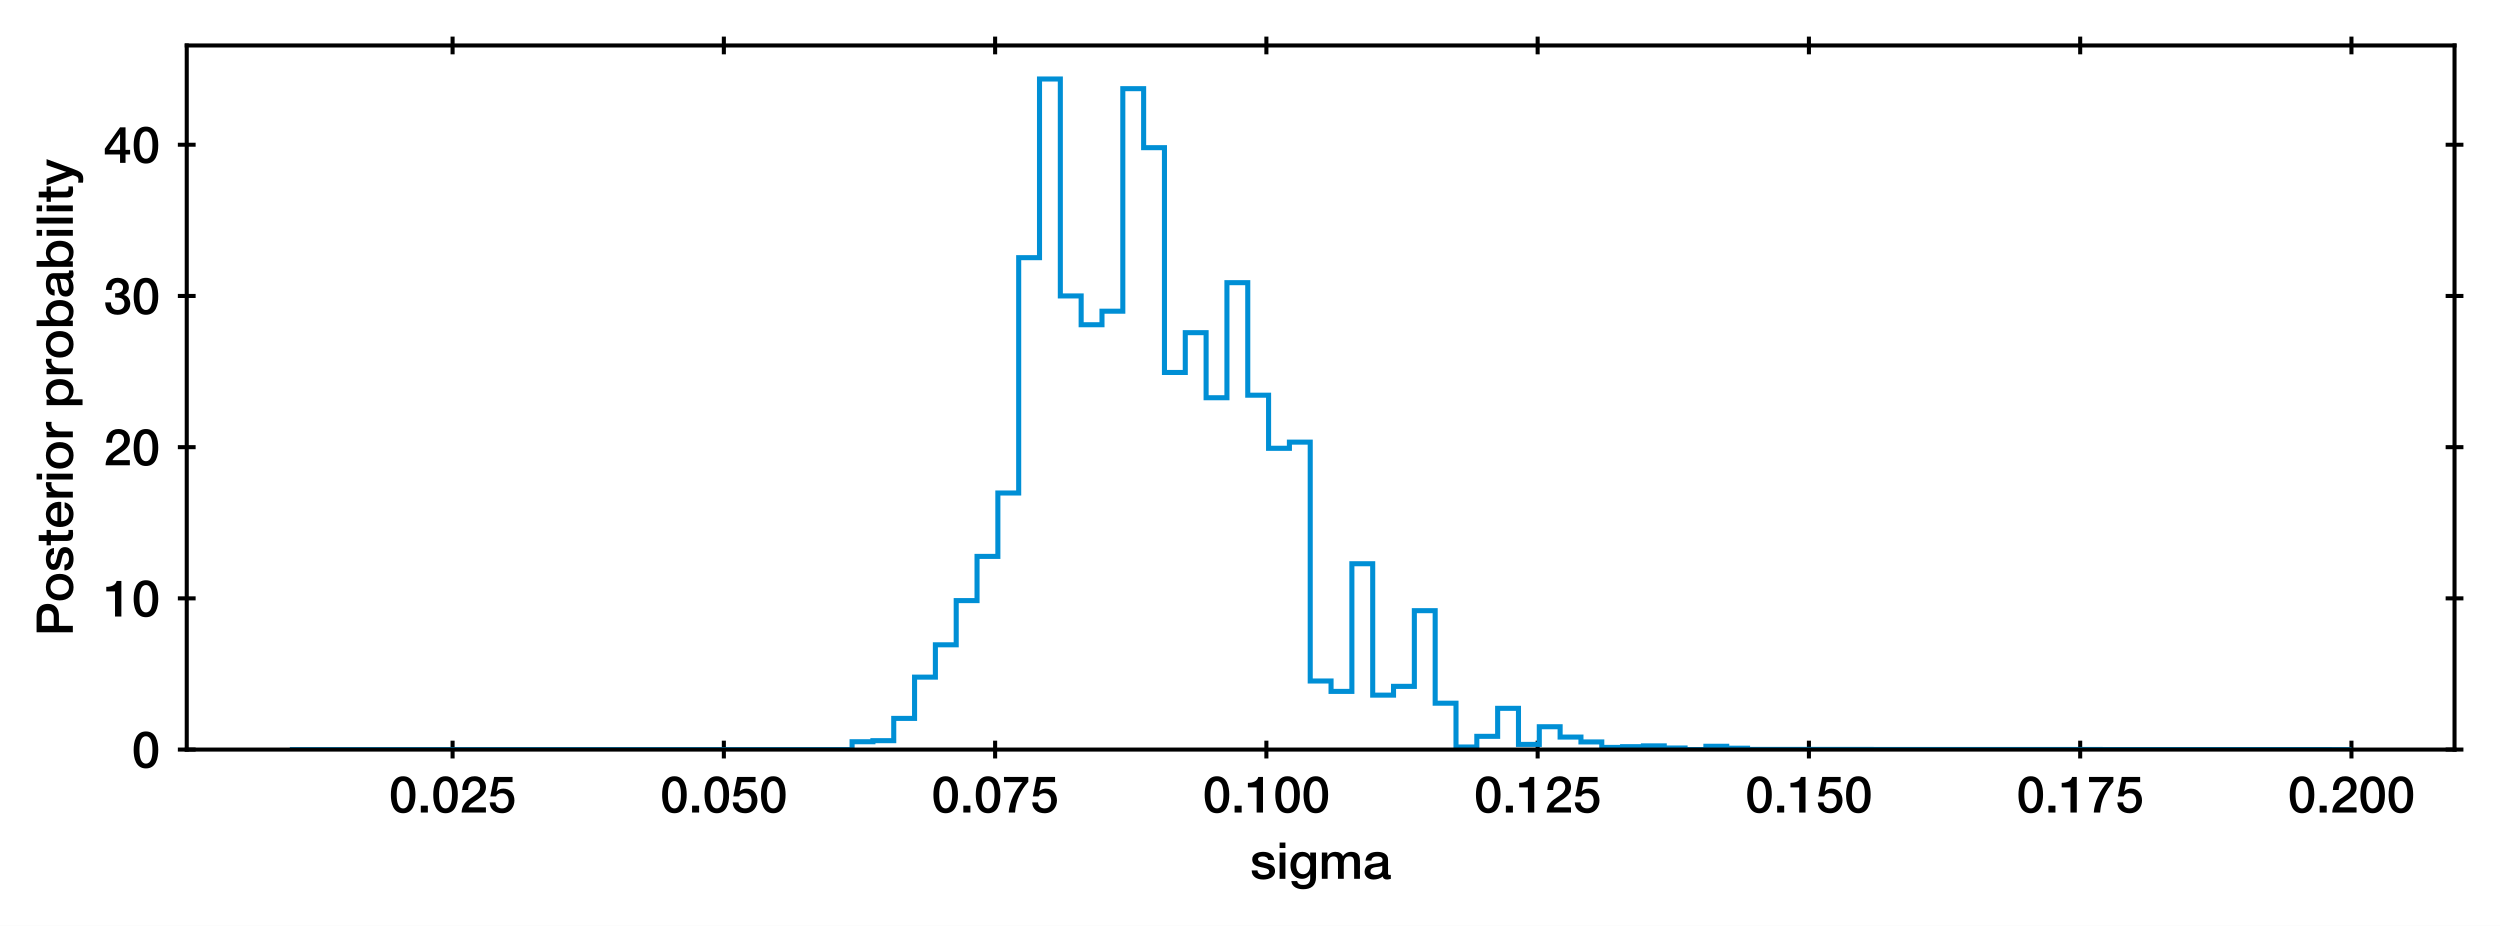
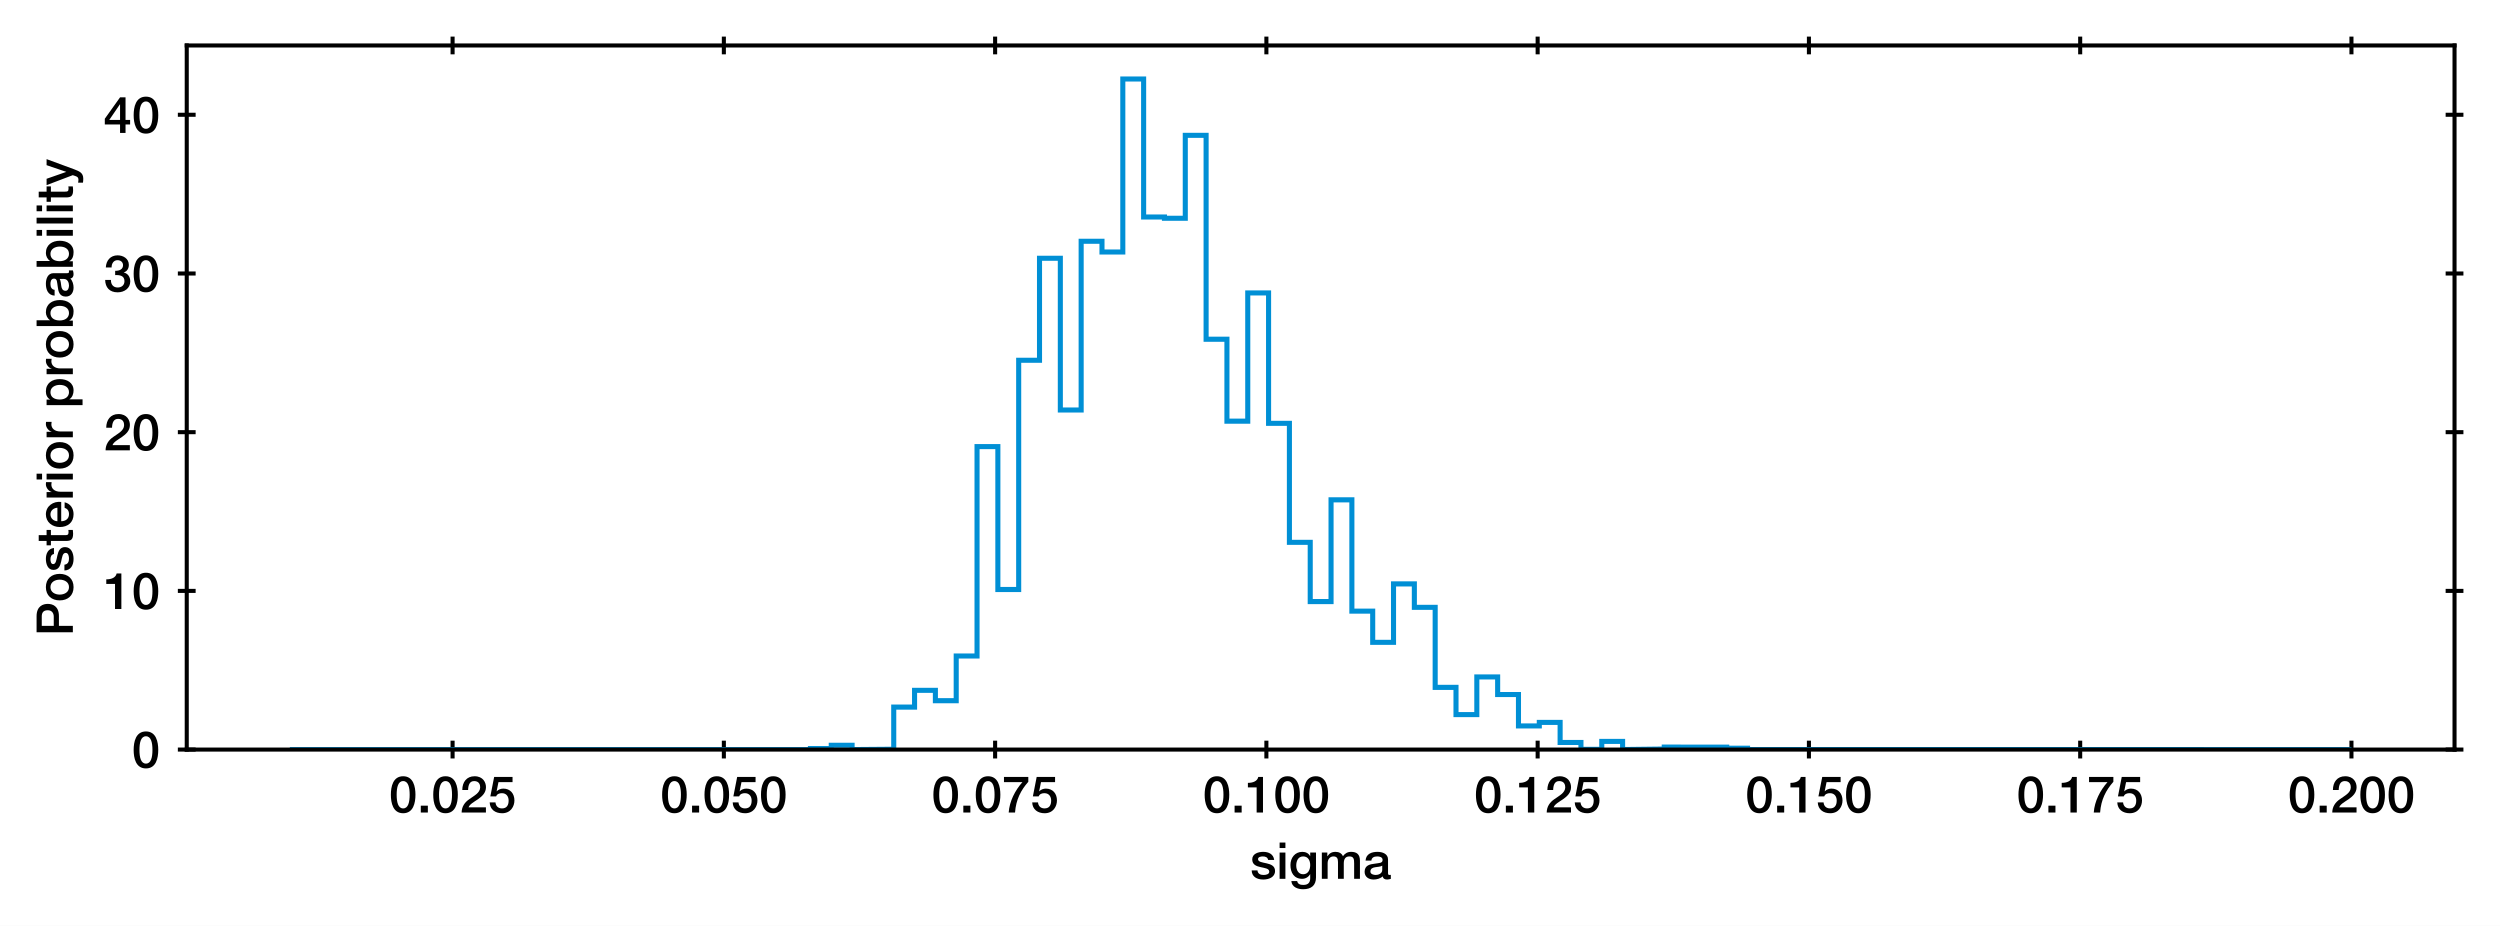
<svg xmlns="http://www.w3.org/2000/svg" xmlns:xlink="http://www.w3.org/1999/xlink" height="182.241pt" version="1.1" viewBox="0 0 492.109 182.241" width="492.109pt">
  <defs>
    <style type="text/css">*{stroke-linecap:butt;stroke-linejoin:round;}</style>
  </defs>
  <g id="figure_1">
    <g id="patch_1">
      <path d="M 0 182.241  L 492.109 182.241  L 492.109 0  L 0 0  z " style="fill:#ffffff;" />
    </g>
    <g id="axes_1">
      <g id="patch_2">
        <path d="M 36.759 147.55  L 483.159 147.55  L 483.159 8.95  L 36.759 8.95  z " style="fill:#ffffff;" />
      </g>
      <g id="matplotlib.axis_1">
        <g id="xtick_1">
          <g id="line2d_1">
            <defs>
-               <path d="M 0 1.75  L 0 -1.75  " id="m32062675cd" style="stroke:#000000;stroke-width:0.8;" />
+               <path d="M 0 1.75  L 0 -1.75  " id="m67c3eb67f9" style="stroke:#000000;stroke-width:0.8;" />
            </defs>
            <g>
-               <use style="stroke:#000000;stroke-width:0.8;" x="89.089" xlink:href="#m32062675cd" y="147.55" />
+               <use style="stroke:#000000;stroke-width:0.8;" x="89.089" xlink:href="#m67c3eb67f9" y="147.55" />
            </g>
          </g>
          <g id="line2d_2">
            <g>
-               <use style="stroke:#000000;stroke-width:0.8;" x="89.089" xlink:href="#m32062675cd" y="8.95" />
+               <use style="stroke:#000000;stroke-width:0.8;" x="89.089" xlink:href="#m67c3eb67f9" y="8.95" />
            </g>
          </g>
          <g id="text_1">
            <g transform="translate(76.57997 159.9406)scale(0.1 -0.1)">
              <defs>
                <path d="M 1779 518  C 1139 518 960 1306 960 2240  C 960 3174 1139 3962 1779 3962  C 2419 3962 2598 3174 2598 2240  C 2598 1306 2419 518 1779 518  z M 1779 4570  C 493 4570 230 3258 230 2240  C 230 1222 493 -90 1779 -90  C 3066 -90 3328 1222 3328 2240  C 3328 3258 3066 4570 1779 4570  z " id="HelveticaNeue-Medium-30" transform="scale(0.015625)" />
                <path d="M 442 0  L 1331 0  L 1331 864  L 442 864  L 442 0  z " id="HelveticaNeue-Medium-2e" transform="scale(0.015625)" />
                <path d="M 3309 653  L 1126 653  C 1254 1050 1798 1325 2317 1683  C 2829 2042 3315 2483 3315 3194  C 3315 3770 2970 4570 1875 4570  C 877 4570 333 3834 333 2842  L 1062 2842  C 1082 3469 1254 3962 1830 3962  C 2458 3962 2592 3488 2586 3168  C 2573 2470 1818 2118 1235 1696  C 634 1293 256 736 250 0  L 3309 0  L 3309 653  z " id="HelveticaNeue-Medium-32" transform="scale(0.015625)" />
                <path d="M 307 2029  L 1037 2029  C 1152 2342 1453 2438 1760 2438  C 2349 2438 2611 1997 2611 1504  C 2611 960 2400 518 1779 518  C 1306 518 998 794 954 1274  L 224 1274  C 256 378 928 -90 1792 -90  C 2893 -90 3341 800 3341 1517  C 3341 2374 2829 3014 1939 3014  C 1638 3014 1312 2893 1114 2675  L 1101 2688  L 1331 3827  L 3104 3827  L 3104 4480  L 787 4480  L 307 2029  z " id="HelveticaNeue-Medium-35" transform="scale(0.015625)" />
              </defs>
              <use xlink:href="#HelveticaNeue-Medium-30" />
              <use x="55.6" xlink:href="#HelveticaNeue-Medium-2e" />
              <use x="83.4" xlink:href="#HelveticaNeue-Medium-30" />
              <use x="139" xlink:href="#HelveticaNeue-Medium-32" />
              <use x="194.6" xlink:href="#HelveticaNeue-Medium-35" />
            </g>
          </g>
        </g>
        <g id="xtick_2">
          <g id="line2d_3">
            <g>
-               <use style="stroke:#000000;stroke-width:0.8;" x="142.486" xlink:href="#m32062675cd" y="147.55" />
+               <use style="stroke:#000000;stroke-width:0.8;" x="142.486" xlink:href="#m67c3eb67f9" y="147.55" />
            </g>
          </g>
          <g id="line2d_4">
            <g>
-               <use style="stroke:#000000;stroke-width:0.8;" x="142.486" xlink:href="#m32062675cd" y="8.95" />
+               <use style="stroke:#000000;stroke-width:0.8;" x="142.486" xlink:href="#m67c3eb67f9" y="8.95" />
            </g>
          </g>
          <g id="text_2">
            <g transform="translate(129.9771 159.9406)scale(0.1 -0.1)">
              <use xlink:href="#HelveticaNeue-Medium-30" />
              <use x="55.6" xlink:href="#HelveticaNeue-Medium-2e" />
              <use x="83.4" xlink:href="#HelveticaNeue-Medium-30" />
              <use x="139" xlink:href="#HelveticaNeue-Medium-35" />
              <use x="194.6" xlink:href="#HelveticaNeue-Medium-30" />
            </g>
          </g>
        </g>
        <g id="xtick_3">
          <g id="line2d_5">
            <g>
-               <use style="stroke:#000000;stroke-width:0.8;" x="195.883" xlink:href="#m32062675cd" y="147.55" />
+               <use style="stroke:#000000;stroke-width:0.8;" x="195.883" xlink:href="#m67c3eb67f9" y="147.55" />
            </g>
          </g>
          <g id="line2d_6">
            <g>
-               <use style="stroke:#000000;stroke-width:0.8;" x="195.883" xlink:href="#m32062675cd" y="8.95" />
+               <use style="stroke:#000000;stroke-width:0.8;" x="195.883" xlink:href="#m67c3eb67f9" y="8.95" />
            </g>
          </g>
          <g id="text_3">
            <g transform="translate(183.3742 159.9406)scale(0.1 -0.1)">
              <defs>
                <path d="M 224 3827  L 2547 3827  C 1626 2790 915 1414 819 0  L 1619 0  C 1734 1619 2355 2816 3290 3872  L 3290 4480  L 224 4480  L 224 3827  z " id="HelveticaNeue-Medium-37" transform="scale(0.015625)" />
              </defs>
              <use xlink:href="#HelveticaNeue-Medium-30" />
              <use x="55.6" xlink:href="#HelveticaNeue-Medium-2e" />
              <use x="83.4" xlink:href="#HelveticaNeue-Medium-30" />
              <use x="139" xlink:href="#HelveticaNeue-Medium-37" />
              <use x="194.6" xlink:href="#HelveticaNeue-Medium-35" />
            </g>
          </g>
        </g>
        <g id="xtick_4">
          <g id="line2d_7">
            <g>
-               <use style="stroke:#000000;stroke-width:0.8;" x="249.28" xlink:href="#m32062675cd" y="147.55" />
+               <use style="stroke:#000000;stroke-width:0.8;" x="249.28" xlink:href="#m67c3eb67f9" y="147.55" />
            </g>
          </g>
          <g id="line2d_8">
            <g>
-               <use style="stroke:#000000;stroke-width:0.8;" x="249.28" xlink:href="#m32062675cd" y="8.95" />
+               <use style="stroke:#000000;stroke-width:0.8;" x="249.28" xlink:href="#m67c3eb67f9" y="8.95" />
            </g>
          </g>
          <g id="text_4">
            <g transform="translate(236.7714 159.9406)scale(0.1 -0.1)">
              <defs>
                <path d="M 339 3162  L 1440 3162  L 1440 0  L 2240 0  L 2240 4480  L 1645 4480  C 1536 3942 954 3731 339 3738  L 339 3162  z " id="HelveticaNeue-Medium-31" transform="scale(0.015625)" />
              </defs>
              <use xlink:href="#HelveticaNeue-Medium-30" />
              <use x="55.6" xlink:href="#HelveticaNeue-Medium-2e" />
              <use x="83.4" xlink:href="#HelveticaNeue-Medium-31" />
              <use x="139" xlink:href="#HelveticaNeue-Medium-30" />
              <use x="194.6" xlink:href="#HelveticaNeue-Medium-30" />
            </g>
          </g>
        </g>
        <g id="xtick_5">
          <g id="line2d_9">
            <g>
-               <use style="stroke:#000000;stroke-width:0.8;" x="302.677" xlink:href="#m32062675cd" y="147.55" />
+               <use style="stroke:#000000;stroke-width:0.8;" x="302.677" xlink:href="#m67c3eb67f9" y="147.55" />
            </g>
          </g>
          <g id="line2d_10">
            <g>
-               <use style="stroke:#000000;stroke-width:0.8;" x="302.677" xlink:href="#m32062675cd" y="8.95" />
+               <use style="stroke:#000000;stroke-width:0.8;" x="302.677" xlink:href="#m67c3eb67f9" y="8.95" />
            </g>
          </g>
          <g id="text_5">
            <g transform="translate(290.1685 159.9406)scale(0.1 -0.1)">
              <use xlink:href="#HelveticaNeue-Medium-30" />
              <use x="55.6" xlink:href="#HelveticaNeue-Medium-2e" />
              <use x="83.4" xlink:href="#HelveticaNeue-Medium-31" />
              <use x="139" xlink:href="#HelveticaNeue-Medium-32" />
              <use x="194.6" xlink:href="#HelveticaNeue-Medium-35" />
            </g>
          </g>
        </g>
        <g id="xtick_6">
          <g id="line2d_11">
            <g>
-               <use style="stroke:#000000;stroke-width:0.8;" x="356.074" xlink:href="#m32062675cd" y="147.55" />
+               <use style="stroke:#000000;stroke-width:0.8;" x="356.074" xlink:href="#m67c3eb67f9" y="147.55" />
            </g>
          </g>
          <g id="line2d_12">
            <g>
-               <use style="stroke:#000000;stroke-width:0.8;" x="356.074" xlink:href="#m32062675cd" y="8.95" />
+               <use style="stroke:#000000;stroke-width:0.8;" x="356.074" xlink:href="#m67c3eb67f9" y="8.95" />
            </g>
          </g>
          <g id="text_6">
            <g transform="translate(343.5656 159.9406)scale(0.1 -0.1)">
              <use xlink:href="#HelveticaNeue-Medium-30" />
              <use x="55.6" xlink:href="#HelveticaNeue-Medium-2e" />
              <use x="83.4" xlink:href="#HelveticaNeue-Medium-31" />
              <use x="139" xlink:href="#HelveticaNeue-Medium-35" />
              <use x="194.6" xlink:href="#HelveticaNeue-Medium-30" />
            </g>
          </g>
        </g>
        <g id="xtick_7">
          <g id="line2d_13">
            <g>
-               <use style="stroke:#000000;stroke-width:0.8;" x="409.471" xlink:href="#m32062675cd" y="147.55" />
+               <use style="stroke:#000000;stroke-width:0.8;" x="409.471" xlink:href="#m67c3eb67f9" y="147.55" />
            </g>
          </g>
          <g id="line2d_14">
            <g>
-               <use style="stroke:#000000;stroke-width:0.8;" x="409.471" xlink:href="#m32062675cd" y="8.95" />
+               <use style="stroke:#000000;stroke-width:0.8;" x="409.471" xlink:href="#m67c3eb67f9" y="8.95" />
            </g>
          </g>
          <g id="text_7">
            <g transform="translate(396.9627 159.9406)scale(0.1 -0.1)">
              <use xlink:href="#HelveticaNeue-Medium-30" />
              <use x="55.6" xlink:href="#HelveticaNeue-Medium-2e" />
              <use x="83.4" xlink:href="#HelveticaNeue-Medium-31" />
              <use x="139" xlink:href="#HelveticaNeue-Medium-37" />
              <use x="194.6" xlink:href="#HelveticaNeue-Medium-35" />
            </g>
          </g>
        </g>
        <g id="xtick_8">
          <g id="line2d_15">
            <g>
-               <use style="stroke:#000000;stroke-width:0.8;" x="462.868" xlink:href="#m32062675cd" y="147.55" />
+               <use style="stroke:#000000;stroke-width:0.8;" x="462.868" xlink:href="#m67c3eb67f9" y="147.55" />
            </g>
          </g>
          <g id="line2d_16">
            <g>
-               <use style="stroke:#000000;stroke-width:0.8;" x="462.868" xlink:href="#m32062675cd" y="8.95" />
+               <use style="stroke:#000000;stroke-width:0.8;" x="462.868" xlink:href="#m67c3eb67f9" y="8.95" />
            </g>
          </g>
          <g id="text_8">
            <g transform="translate(450.3599 159.9406)scale(0.1 -0.1)">
              <use xlink:href="#HelveticaNeue-Medium-30" />
              <use x="55.6" xlink:href="#HelveticaNeue-Medium-2e" />
              <use x="83.4" xlink:href="#HelveticaNeue-Medium-32" />
              <use x="139" xlink:href="#HelveticaNeue-Medium-30" />
              <use x="194.6" xlink:href="#HelveticaNeue-Medium-30" />
            </g>
          </g>
        </g>
        <g id="text_9">
          <g transform="translate(246.0648 172.9906)scale(0.1 -0.1)">
            <defs>
              <path d="M 205 1062  C 218 282 838 -90 1670 -90  C 2355 -90 3149 198 3149 986  C 3149 1638 2611 1830 2080 1952  C 1542 2074 1005 2125 1005 2483  C 1005 2771 1395 2822 1606 2822  C 1926 2822 2214 2726 2278 2381  L 3040 2381  C 2950 3117 2336 3398 1658 3398  C 1056 3398 275 3174 275 2451  C 275 1779 800 1587 1338 1472  C 1869 1350 2400 1306 2419 922  C 2438 544 1958 486 1683 486  C 1293 486 973 640 934 1062  L 205 1062  z " id="HelveticaNeue-Medium-73" transform="scale(0.015625)" />
              <path d="M 403 0  L 1133 0  L 1133 3309  L 403 3309  L 403 0  z M 403 3878  L 1133 3878  L 1133 4570  L 403 4570  L 403 3878  z " id="HelveticaNeue-Medium-69" transform="scale(0.015625)" />
              <path d="M 1824 576  C 1216 576 954 1126 954 1670  C 954 2221 1178 2822 1824 2822  C 2458 2822 2714 2298 2714 1728  C 2714 1165 2470 576 1824 576  z M 3443 3309  L 2714 3309  L 2714 2854  L 2701 2854  C 2515 3226 2138 3398 1722 3398  C 781 3398 224 2630 224 1741  C 224 794 659 0 1709 0  C 2118 0 2496 218 2701 582  L 2714 582  L 2714 77  C 2714 -467 2451 -768 1862 -768  C 1491 -768 1158 -698 1069 -282  L 339 -282  C 403 -1056 1152 -1312 1818 -1312  C 2861 -1312 3443 -819 3443 173  L 3443 3309  z " id="HelveticaNeue-Medium-67" transform="scale(0.015625)" />
              <path d="M 384 0  L 1114 0  L 1114 1965  C 1114 2515 1459 2822 1837 2822  C 2278 2822 2419 2579 2419 2125  L 2419 0  L 3149 0  L 3149 1939  C 3149 2496 3360 2822 3853 2822  C 4422 2822 4454 2458 4454 1933  L 4454 0  L 5184 0  L 5184 2285  C 5184 3091 4774 3398 4077 3398  C 3597 3398 3283 3187 3040 2848  C 2893 3226 2515 3398 2112 3398  C 1587 3398 1312 3174 1094 2848  L 1075 2848  L 1075 3309  L 384 3309  L 384 0  z " id="HelveticaNeue-Medium-6d" transform="scale(0.015625)" />
              <path d="M 2426 1114  C 2426 653 1926 486 1606 486  C 1350 486 934 582 934 909  C 934 1293 1216 1408 1530 1459  C 1850 1517 2202 1510 2426 1658  L 2426 1114  z M 3155 2438  C 3155 3136 2477 3398 1830 3398  C 1101 3398 378 3149 326 2298  L 1056 2298  C 1088 2656 1376 2822 1786 2822  C 2080 2822 2470 2752 2470 2374  C 2470 1946 2003 2003 1478 1907  C 864 1837 205 1702 205 877  C 205 230 742 -90 1338 -90  C 1728 -90 2195 32 2483 314  C 2541 13 2752 -90 3046 -90  C 3168 -90 3398 -45 3507 -6  L 3507 499  C 3430 486 3373 486 3328 486  C 3194 486 3155 557 3155 736  L 3155 2438  z " id="HelveticaNeue-Medium-61" transform="scale(0.015625)" />
            </defs>
            <use xlink:href="#HelveticaNeue-Medium-73" />
            <use x="51.9" xlink:href="#HelveticaNeue-Medium-69" />
            <use x="76" xlink:href="#HelveticaNeue-Medium-67" />
            <use x="135.3" xlink:href="#HelveticaNeue-Medium-6d" />
            <use x="222.3" xlink:href="#HelveticaNeue-Medium-61" />
          </g>
        </g>
      </g>
      <g id="matplotlib.axis_2">
        <g id="ytick_1">
          <g id="line2d_17">
            <defs>
-               <path d="M 1.75 0  L -1.75 -0  " id="m1305d2ebf6" style="stroke:#000000;stroke-width:0.8;" />
+               <path d="M 1.75 0  L -1.75 -0  " id="ma14bcc5b3b" style="stroke:#000000;stroke-width:0.8;" />
            </defs>
            <g>
-               <use style="stroke:#000000;stroke-width:0.8;" x="36.759" xlink:href="#m1305d2ebf6" y="147.55" />
+               <use style="stroke:#000000;stroke-width:0.8;" x="36.759" xlink:href="#ma14bcc5b3b" y="147.55" />
            </g>
          </g>
          <g id="line2d_18">
            <g>
-               <use style="stroke:#000000;stroke-width:0.8;" x="483.159" xlink:href="#m1305d2ebf6" y="147.55" />
+               <use style="stroke:#000000;stroke-width:0.8;" x="483.159" xlink:href="#ma14bcc5b3b" y="147.55" />
            </g>
          </g>
          <g id="text_10">
            <g transform="translate(25.95 151.1203)scale(0.1 -0.1)">
              <use xlink:href="#HelveticaNeue-Medium-30" />
            </g>
          </g>
        </g>
        <g id="ytick_2">
          <g id="line2d_19">
            <g>
-               <use style="stroke:#000000;stroke-width:0.8;" x="36.759" xlink:href="#m1305d2ebf6" y="117.785" />
+               <use style="stroke:#000000;stroke-width:0.8;" x="36.759" xlink:href="#ma14bcc5b3b" y="116.311" />
            </g>
          </g>
          <g id="line2d_20">
            <g>
-               <use style="stroke:#000000;stroke-width:0.8;" x="483.159" xlink:href="#m1305d2ebf6" y="117.785" />
+               <use style="stroke:#000000;stroke-width:0.8;" x="483.159" xlink:href="#ma14bcc5b3b" y="116.311" />
            </g>
          </g>
          <g id="text_11">
-             <g transform="translate(20.39062 121.3554)scale(0.1 -0.1)">
+             <g transform="translate(20.39062 119.8812)scale(0.1 -0.1)">
              <use xlink:href="#HelveticaNeue-Medium-31" />
              <use x="55.6" xlink:href="#HelveticaNeue-Medium-30" />
            </g>
          </g>
        </g>
        <g id="ytick_3">
          <g id="line2d_21">
            <g>
-               <use style="stroke:#000000;stroke-width:0.8;" x="36.759" xlink:href="#m1305d2ebf6" y="88.02" />
+               <use style="stroke:#000000;stroke-width:0.8;" x="36.759" xlink:href="#ma14bcc5b3b" y="85.072" />
            </g>
          </g>
          <g id="line2d_22">
            <g>
-               <use style="stroke:#000000;stroke-width:0.8;" x="483.159" xlink:href="#m1305d2ebf6" y="88.02" />
+               <use style="stroke:#000000;stroke-width:0.8;" x="483.159" xlink:href="#ma14bcc5b3b" y="85.072" />
            </g>
          </g>
          <g id="text_12">
-             <g transform="translate(20.39062 91.59045)scale(0.1 -0.1)">
+             <g transform="translate(20.39062 88.64202)scale(0.1 -0.1)">
              <use xlink:href="#HelveticaNeue-Medium-32" />
              <use x="55.6" xlink:href="#HelveticaNeue-Medium-30" />
            </g>
          </g>
        </g>
        <g id="ytick_4">
          <g id="line2d_23">
            <g>
-               <use style="stroke:#000000;stroke-width:0.8;" x="36.759" xlink:href="#m1305d2ebf6" y="58.255" />
+               <use style="stroke:#000000;stroke-width:0.8;" x="36.759" xlink:href="#ma14bcc5b3b" y="53.833" />
            </g>
          </g>
          <g id="line2d_24">
            <g>
-               <use style="stroke:#000000;stroke-width:0.8;" x="483.159" xlink:href="#m1305d2ebf6" y="58.255" />
+               <use style="stroke:#000000;stroke-width:0.8;" x="483.159" xlink:href="#ma14bcc5b3b" y="53.833" />
            </g>
          </g>
          <g id="text_13">
-             <g transform="translate(20.39062 61.82551)scale(0.1 -0.1)">
+             <g transform="translate(20.39062 57.40288)scale(0.1 -0.1)">
              <defs>
                <path d="M 1459 2080  C 2035 2106 2630 2016 2630 1318  C 2630 806 2259 518 1773 518  C 1203 518 909 928 928 1472  L 198 1472  C 218 538 736 -90 1773 -90  C 2630 -90 3360 435 3360 1280  C 3360 1856 3053 2298 2547 2400  L 2547 2413  C 2976 2566 3181 2925 3181 3373  C 3181 4166 2464 4570 1766 4570  C 864 4570 320 3917 282 3046  L 1011 3046  C 998 3507 1248 3962 1754 3962  C 2157 3962 2451 3706 2451 3328  C 2451 2778 1946 2605 1459 2624  L 1459 2080  z " id="HelveticaNeue-Medium-33" transform="scale(0.015625)" />
              </defs>
              <use xlink:href="#HelveticaNeue-Medium-33" />
              <use x="55.6" xlink:href="#HelveticaNeue-Medium-30" />
            </g>
          </g>
        </g>
        <g id="ytick_5">
          <g id="line2d_25">
            <g>
-               <use style="stroke:#000000;stroke-width:0.8;" x="36.759" xlink:href="#m1305d2ebf6" y="28.49" />
+               <use style="stroke:#000000;stroke-width:0.8;" x="36.759" xlink:href="#ma14bcc5b3b" y="22.593" />
            </g>
          </g>
          <g id="line2d_26">
            <g>
-               <use style="stroke:#000000;stroke-width:0.8;" x="483.159" xlink:href="#m1305d2ebf6" y="28.49" />
+               <use style="stroke:#000000;stroke-width:0.8;" x="483.159" xlink:href="#ma14bcc5b3b" y="22.593" />
            </g>
          </g>
          <g id="text_14">
-             <g transform="translate(20.39062 32.06058)scale(0.1 -0.1)">
+             <g transform="translate(20.39062 26.16373)scale(0.1 -0.1)">
              <defs>
                <path d="M 3341 1638  L 2765 1638  L 2765 4480  L 2074 4480  L 154 1786  L 154 1062  L 2074 1062  L 2074 0  L 2765 0  L 2765 1062  L 3341 1062  L 3341 1638  z M 2061 3610  L 2074 3610  L 2074 1638  L 717 1638  L 2061 3610  z " id="HelveticaNeue-Medium-34" transform="scale(0.015625)" />
              </defs>
              <use xlink:href="#HelveticaNeue-Medium-34" />
              <use x="55.6" xlink:href="#HelveticaNeue-Medium-30" />
            </g>
          </g>
        </g>
        <g id="text_15">
          <g transform="translate(14.34062 125.2125)rotate(-90)scale(0.1 -0.1)">
            <defs>
              <path d="M 1286 3917  L 2470 3917  C 2893 3917 3258 3763 3258 3162  C 3258 2586 2816 2406 2458 2406  L 1286 2406  L 1286 3917  z M 486 0  L 1286 0  L 1286 1754  L 2502 1754  C 3808 1747 4058 2592 4058 3155  C 4058 3725 3808 4570 2502 4570  L 486 4570  L 486 0  z " id="HelveticaNeue-Medium-50" transform="scale(0.015625)" />
              <path d="M 1901 486  C 1248 486 960 1082 960 1658  C 960 2227 1248 2822 1901 2822  C 2554 2822 2842 2227 2842 1658  C 2842 1082 2554 486 1901 486  z M 1901 -90  C 2963 -90 3571 640 3571 1658  C 3571 2669 2963 3398 1901 3398  C 838 3398 230 2669 230 1658  C 230 640 838 -90 1901 -90  z " id="HelveticaNeue-Medium-6f" transform="scale(0.015625)" />
              <path d="M 51 2765  L 602 2765  L 602 813  C 614 262 755 -32 1517 -32  C 1677 -32 1830 -6 1990 6  L 1990 570  C 1888 544 1786 544 1683 544  C 1357 544 1331 698 1331 998  L 1331 2765  L 1990 2765  L 1990 3309  L 1331 3309  L 1331 4301  L 602 4301  L 602 3309  L 51 3309  L 51 2765  z " id="HelveticaNeue-Medium-74" transform="scale(0.015625)" />
              <path d="M 3386 1466  C 3507 2458 2867 3398 1824 3398  C 838 3398 224 2592 224 1651  C 224 634 806 -90 1843 -90  C 2566 -90 3181 314 3341 1037  L 2650 1037  C 2522 672 2266 486 1843 486  C 1235 486 954 947 954 1466  L 3386 1466  z M 954 1946  C 973 2438 1318 2822 1824 2822  C 2317 2822 2630 2406 2656 1946  L 954 1946  z " id="HelveticaNeue-Medium-65" transform="scale(0.015625)" />
              <path d="M 384 0  L 1114 0  L 1114 1574  C 1114 2304 1510 2707 2010 2707  C 2112 2707 2221 2688 2323 2675  L 2323 3379  C 2259 3386 2214 3398 2048 3398  C 1600 3398 1165 3021 1082 2669  L 1069 2669  L 1069 3309  L 384 3309  L 384 0  z " id="HelveticaNeue-Medium-72" transform="scale(0.015625)" />
              <path id="HelveticaNeue-Medium-20" transform="scale(0.015625)" />
              <path d="M 2950 1651  C 2950 1075 2701 486 2035 486  C 1446 486 1107 986 1107 1651  C 1107 2355 1421 2822 2035 2822  C 2637 2822 2950 2253 2950 1651  z M 403 -1222  L 1133 -1222  L 1133 429  L 1146 429  C 1376 64 1830 -90 2253 -90  C 3232 -90 3680 749 3680 1638  C 3680 2605 3174 3398 2131 3398  C 1709 3398 1312 3238 1107 2861  L 1094 2861  L 1094 3309  L 403 3309  L 403 -1222  z " id="HelveticaNeue-Medium-70" transform="scale(0.015625)" />
              <path d="M 2950 1651  C 2950 1075 2701 486 2035 486  C 1446 486 1107 986 1107 1651  C 1107 2355 1421 2822 2035 2822  C 2637 2822 2950 2253 2950 1651  z M 403 0  L 1094 0  L 1094 454  L 1107 454  C 1325 19 1805 -90 2253 -90  C 3232 -90 3680 749 3680 1638  C 3680 2605 3174 3398 2131 3398  C 1760 3398 1344 3200 1146 2880  L 1133 2880  L 1133 4570  L 403 4570  L 403 0  z " id="HelveticaNeue-Medium-62" transform="scale(0.015625)" />
              <path d="M 403 0  L 1133 0  L 1133 4570  L 403 4570  L 403 0  z " id="HelveticaNeue-Medium-6c" transform="scale(0.015625)" />
              <path d="M 1274 13  L 1190 -243  C 1101 -525 1018 -704 678 -704  C 563 -704 448 -678 333 -659  L 333 -1274  C 499 -1299 666 -1312 838 -1312  C 1600 -1312 1773 -774 2010 -179  L 3296 3309  L 2534 3309  L 1696 838  L 1683 838  L 819 3309  L 19 3309  L 1274 13  z " id="HelveticaNeue-Medium-79" transform="scale(0.015625)" />
            </defs>
            <use xlink:href="#HelveticaNeue-Medium-50" />
            <use x="66.7" xlink:href="#HelveticaNeue-Medium-6f" />
            <use x="126" xlink:href="#HelveticaNeue-Medium-73" />
            <use x="177.9" xlink:href="#HelveticaNeue-Medium-74" />
            <use x="211.2" xlink:href="#HelveticaNeue-Medium-65" />
            <use x="266.8" xlink:href="#HelveticaNeue-Medium-72" />
            <use x="302" xlink:href="#HelveticaNeue-Medium-69" />
            <use x="326.1" xlink:href="#HelveticaNeue-Medium-6f" />
            <use x="385.4" xlink:href="#HelveticaNeue-Medium-72" />
            <use x="420.6" xlink:href="#HelveticaNeue-Medium-20" />
            <use x="448.4" xlink:href="#HelveticaNeue-Medium-70" />
            <use x="509.5" xlink:href="#HelveticaNeue-Medium-72" />
            <use x="544.7" xlink:href="#HelveticaNeue-Medium-6f" />
            <use x="604" xlink:href="#HelveticaNeue-Medium-62" />
            <use x="665.1" xlink:href="#HelveticaNeue-Medium-61" />
            <use x="720.7" xlink:href="#HelveticaNeue-Medium-62" />
            <use x="781.8" xlink:href="#HelveticaNeue-Medium-69" />
            <use x="805.9" xlink:href="#HelveticaNeue-Medium-6c" />
            <use x="830" xlink:href="#HelveticaNeue-Medium-69" />
            <use x="854.1" xlink:href="#HelveticaNeue-Medium-74" />
            <use x="887.4" xlink:href="#HelveticaNeue-Medium-79" />
          </g>
        </g>
      </g>
      <g id="patch_3">
-         <path clip-path="url(#pd191abf65c)" d="M 57.05 147.55  L 167.728 147.55  L 167.728 146.009  L 171.827 146.009  L 171.827 145.798  L 175.926 145.798  L 175.926 141.411  L 180.025 141.411  L 180.025 133.293  L 184.125 133.293  L 184.125 126.923  L 188.224 126.923  L 188.224 118.226  L 192.323 118.226  L 192.323 109.52  L 196.422 109.52  L 196.422 97.04  L 200.521 97.04  L 200.521 50.716  L 204.621 50.716  L 204.621 15.55  L 208.72 15.55  L 208.72 58.252  L 212.819 58.252  L 212.819 63.923  L 216.918 63.923  L 216.918 61.261  L 221.017 61.261  L 221.017 17.448  L 225.116 17.448  L 225.116 29.071  L 229.216 29.071  L 229.216 73.314  L 233.315 73.314  L 233.315 65.481  L 237.414 65.481  L 237.414 78.294  L 241.513 78.294  L 241.513 55.642  L 245.612 55.642  L 245.612 77.791  L 249.711 77.791  L 249.711 88.244  L 253.811 88.244  L 253.811 87.034  L 257.91 87.034  L 257.91 134.049  L 262.009 134.049  L 262.009 136.099  L 266.108 136.099  L 266.108 110.962  L 270.207 110.962  L 270.207 136.835  L 274.306 136.835  L 274.306 135.106  L 278.406 135.106  L 278.406 120.207  L 282.505 120.207  L 282.505 138.418  L 286.604 138.418  L 286.604 147.044  L 290.703 147.044  L 290.703 144.948  L 294.802 144.948  L 294.802 139.436  L 298.902 139.436  L 298.902 146.534  L 303.001 146.534  L 303.001 143.051  L 307.1 143.051  L 307.1 145.083  L 311.199 145.083  L 311.199 146.043  L 315.298 146.043  L 315.298 147.117  L 319.397 147.117  L 319.397 146.973  L 323.497 146.973  L 323.497 146.82  L 327.596 146.82  L 327.596 147.241  L 331.695 147.241  L 331.695 147.543  L 335.794 147.543  L 335.794 146.893  L 339.893 146.893  L 339.893 147.284  L 343.992 147.284  L 343.992 147.515  L 462.868 147.55  L 462.868 147.55  " style="fill:none;stroke:#008fd5;stroke-linejoin:miter;" />
+         <path clip-path="url(#p50384e12ef)" d="M 57.05 147.55  L 159.53 147.55  L 159.53 147.347  L 163.629 147.347  L 163.629 146.697  L 167.728 146.697  L 167.728 147.55  L 175.926 147.481  L 175.926 139.188  L 180.025 139.188  L 180.025 135.889  L 184.125 135.889  L 184.125 137.928  L 188.224 137.928  L 188.224 129.128  L 192.323 129.128  L 192.323 87.911  L 196.422 87.911  L 196.422 116.039  L 200.521 116.039  L 200.521 70.917  L 204.621 70.917  L 204.621 50.84  L 208.72 50.84  L 208.72 80.705  L 212.819 80.705  L 212.819 47.497  L 216.918 47.497  L 216.918 49.599  L 221.017 49.599  L 221.017 15.55  L 225.116 15.55  L 225.116 42.712  L 229.216 42.712  L 229.216 42.964  L 233.315 42.964  L 233.315 26.635  L 237.414 26.635  L 237.414 66.776  L 241.513 66.776  L 241.513 82.904  L 245.612 82.904  L 245.612 57.657  L 249.711 57.657  L 249.711 83.332  L 253.811 83.332  L 253.811 106.756  L 257.91 106.756  L 257.91 118.414  L 262.009 118.414  L 262.009 98.389  L 266.108 98.389  L 266.108 120.3  L 270.207 120.3  L 270.207 126.443  L 274.306 126.443  L 274.306 114.936  L 278.406 114.936  L 278.406 119.547  L 282.505 119.547  L 282.505 135.304  L 286.604 135.304  L 286.604 140.666  L 290.703 140.666  L 290.703 133.254  L 294.802 133.254  L 294.802 136.717  L 298.902 136.717  L 298.902 142.897  L 303.001 142.897  L 303.001 142.196  L 307.1 142.196  L 307.1 146.154  L 311.199 146.154  L 311.199 147.509  L 315.298 147.509  L 315.298 145.937  L 319.397 145.937  L 319.397 147.541  L 327.596 147.441  L 327.596 147.06  L 339.893 147.072  L 339.893 147.285  L 343.992 147.285  L 343.992 147.545  L 462.868 147.55  L 462.868 147.55  " style="fill:none;stroke:#008fd5;stroke-linejoin:miter;" />
      </g>
      <g id="patch_4">
        <path d="M 36.759 147.55  L 36.759 8.95  " style="fill:none;stroke:#000000;stroke-linecap:square;stroke-linejoin:miter;stroke-width:0.8;" />
      </g>
      <g id="patch_5">
        <path d="M 483.159 147.55  L 483.159 8.95  " style="fill:none;stroke:#000000;stroke-linecap:square;stroke-linejoin:miter;stroke-width:0.8;" />
      </g>
      <g id="patch_6">
        <path d="M 36.759 147.55  L 483.159 147.55  " style="fill:none;stroke:#000000;stroke-linecap:square;stroke-linejoin:miter;stroke-width:0.8;" />
      </g>
      <g id="patch_7">
        <path d="M 36.759 8.95  L 483.159 8.95  " style="fill:none;stroke:#000000;stroke-linecap:square;stroke-linejoin:miter;stroke-width:0.8;" />
      </g>
    </g>
  </g>
  <defs>
-     <clipPath id="pd191abf65c">
+     <clipPath id="p50384e12ef">
      <rect height="138.6" width="446.4" x="36.759" y="8.95" />
    </clipPath>
  </defs>
</svg>
